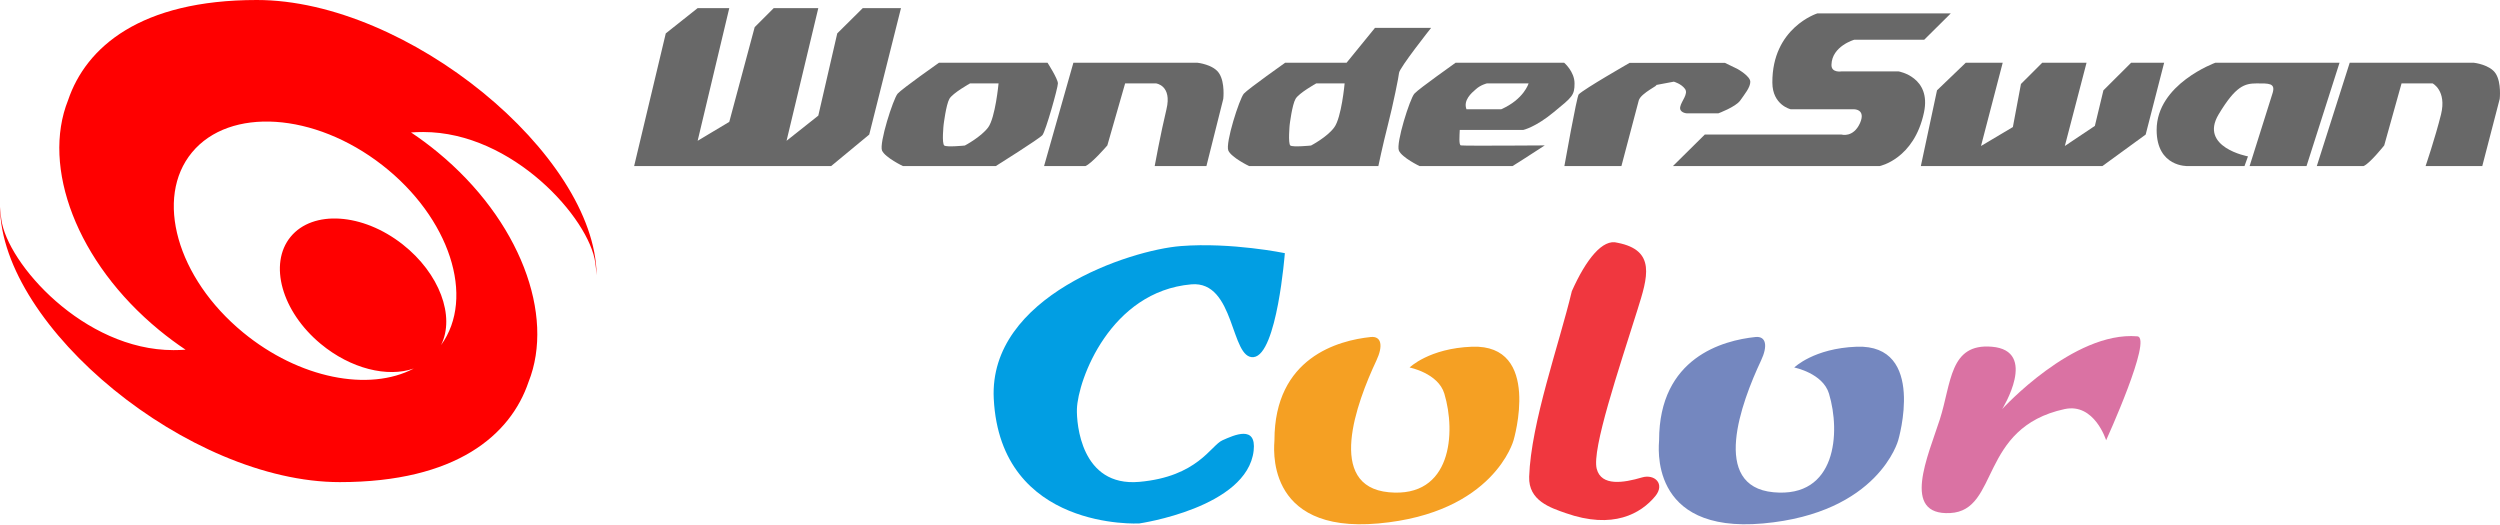
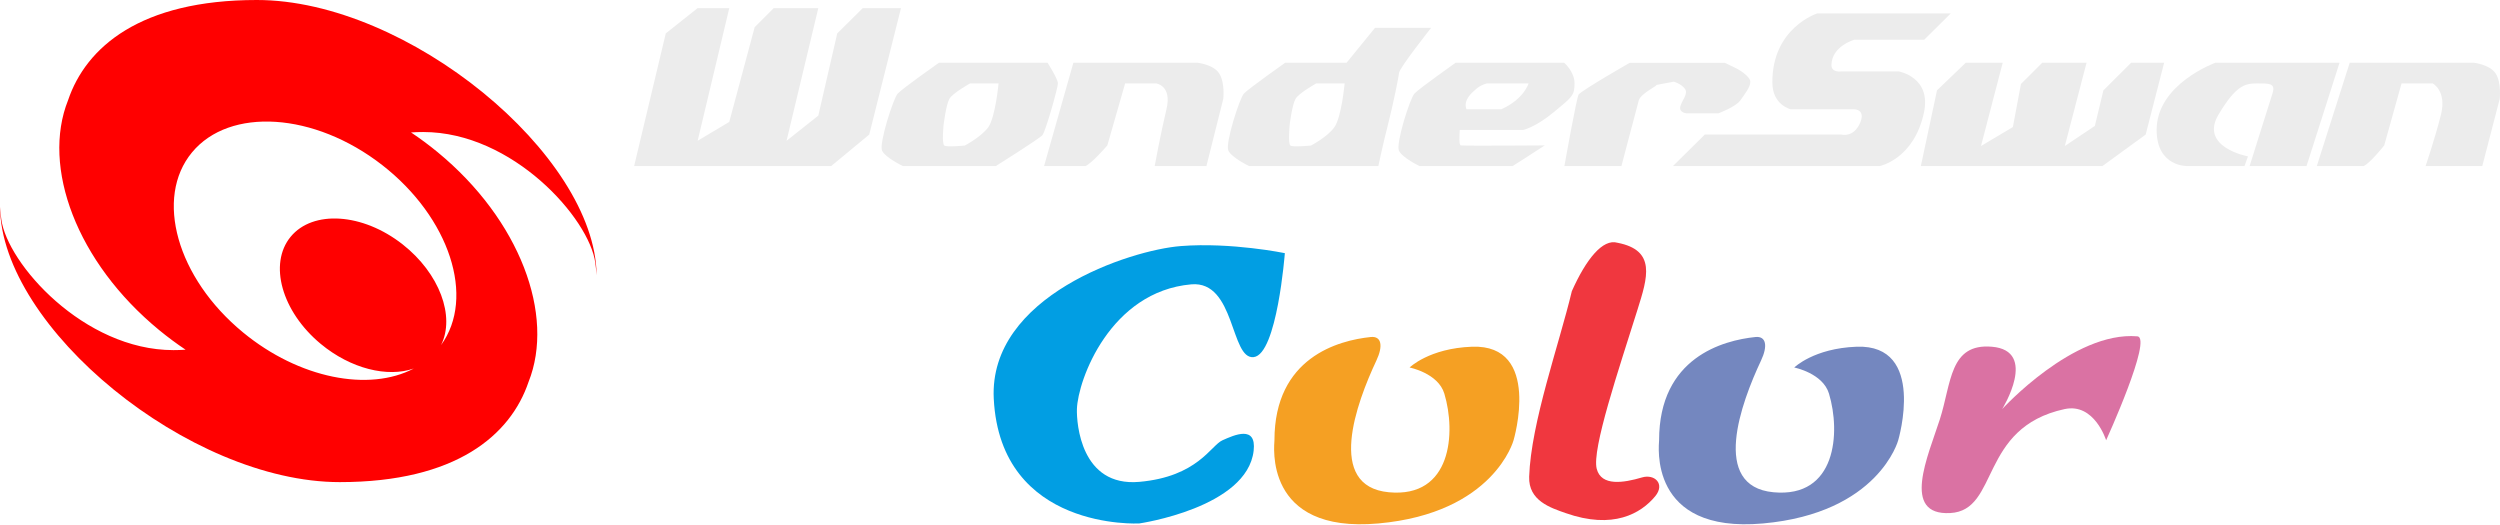
<svg xmlns="http://www.w3.org/2000/svg" version="1.1" id="Layer_1" x="0px" y="0px" width="759.604px" height="159.302px" viewBox="-90.674 86 759.604 159.302" enable-background="new -90.674 86 759.604 159.302" xml:space="preserve">
-   <g>
-     <path fill="#FF0000" d="M34.216,126.241c1.222-0.088,2.456-0.127,3.706-0.127c27.223,0,50.532,26.348,52.282,39.772   c0.186,1.401,0.312,2.661,0.399,3.735C90.238,133.037,33.181,86-12.63,86c-35.406,0-51.91,14.336-57.354,30.431   c-8.116,20.308,2.598,49.249,27.652,69.85c2.622,2.153,5.308,4.146,8.042,5.972c-1.226,0.083-2.456,0.126-3.701,0.126   c-27.222,0-50.538-26.353-52.286-39.776c-0.181-1.401-0.313-2.656-0.396-3.735c0.362,36.583,57.423,83.619,103.23,83.619   c35.406,0,51.909-14.331,57.359-30.43c8.11-20.308-2.597-49.244-27.656-69.851C39.642,130.054,36.951,128.066,34.216,126.241z    M-16.81,187.018c-20.162-16.572-26.949-40.929-15.523-54.718c11.44-13.808,37.154-12.217,57.809,3.867   c20.493,15.967,28.379,40.206,17.857,54.685c4.355-8.711-0.45-21.778-11.666-30.597c-12.163-9.561-27.305-10.508-34.043-2.3   c-6.729,8.198-2.729,22.671,9.145,32.525c9.146,7.588,20.327,10.274,28.283,7.491C21.495,205.119,0.256,201.051-16.81,187.018z" />
-     <g>
-       <path fill="#F0373F" d="M400.795,159.762c-4.492-1.324-9.556,5.023-13.879,14.709c-3.852,16.146-12.414,39.951-12.965,56.377    c-0.25,7.289,6.479,9.426,11.051,11.039c14.471,5.105,22.934,0.111,27.243-5.104c3.1-3.74-0.179-6.859-4.021-5.715    c-5.556,1.643-12.344,2.758-13.746-2.607c-1.545-5.916,6.688-30.225,12.373-48.324    C409.959,170.258,412.587,162.057,400.795,159.762z" />
-       <path fill="#F5A023" d="M325.816,188.401c-9.795,1.012-29.26,6.195-29.26,31.375c0,1.186-3.551,28.43,31.586,25.271    c35.148-3.16,41.064-25.271,41.064-25.271s8.693-29.221-12.636-28.428c-13.017,0.48-18.952,6.316-18.952,6.316    s8.684,1.705,10.559,7.941c3.561,11.822,2.247,31.77-16.876,29.963c-19.192-1.813-9.817-27.166-3.77-40.021    C329.619,191.127,329.105,188.059,325.816,188.401z" />
-       <path fill="#7487BF" d="M442.691,188.401c-9.797,1.012-29.263,6.195-29.263,31.375c0,1.186-3.549,28.43,31.587,25.271    c35.147-3.16,41.065-25.271,41.065-25.271s8.692-29.221-12.636-28.428c-13.017,0.48-18.951,6.316-18.951,6.316    s8.682,1.705,10.557,7.941c3.562,11.822,2.247,31.77-16.876,29.963c-19.192-1.813-9.817-27.166-3.771-40.021    C446.493,191.127,445.98,188.059,442.691,188.401z" />
-       <path fill="#019EE3" d="M211.271,207.143c-1.574-31.197,41.515-45.195,56.857-46.379c15.354-1.194,31.588,2.154,31.588,2.154    s-2.367,30.797-9.477,31.588c-7.1,0.793-5.525-23.295-18.953-22.109c-24.588,2.166-34.455,28.969-34.747,37.902    c-0.129,4.322,1.194,23.686,18.953,22.111c17.769-1.586,21.72-11.061,25.27-12.635c3.56-1.586,10.368-4.703,9.477,3.158    c-1.966,17.367-34.746,22.111-34.746,22.111S213.316,247.372,211.271,207.143z" />
-       <path fill="#DA72A3" d="M501.876,241.887c-15.004,0.793-6.711-17.377-3.159-28.428c3.56-11.063,2.907-23.184,15.793-22.111    c14.249,1.176,3.158,18.953,3.158,18.953s21.641-23.734,41.063-22.109c4.743,0.389-9.477,31.586-9.477,31.586    s-3.551-11.451-12.634-9.477C510.508,215.977,516.885,241.096,501.876,241.887z" />
+   <defs id="defs43" />
+   <g id="g38">
+     <path fill="#FF0000" d="M34.216,126.241c1.222-0.088,2.456-0.127,3.706-0.127c27.223,0,50.532,26.348,52.282,39.772   c0.186,1.401,0.312,2.661,0.399,3.735C90.238,133.037,33.181,86-12.63,86c-35.406,0-51.91,14.336-57.354,30.431   c-8.116,20.308,2.598,49.249,27.652,69.85c2.622,2.153,5.308,4.146,8.042,5.972c-1.226,0.083-2.456,0.126-3.701,0.126   c-27.222,0-50.538-26.353-52.286-39.776c-0.181-1.401-0.313-2.656-0.396-3.735c0.362,36.583,57.423,83.619,103.23,83.619   c35.406,0,51.909-14.331,57.359-30.43c8.11-20.308-2.597-49.244-27.656-69.851C39.642,130.054,36.951,128.066,34.216,126.241z    M-16.81,187.018c-20.162-16.572-26.949-40.929-15.523-54.718c11.44-13.808,37.154-12.217,57.809,3.867   c20.493,15.967,28.379,40.206,17.857,54.685c4.355-8.711-0.45-21.778-11.666-30.597c-12.163-9.561-27.305-10.508-34.043-2.3   c-6.729,8.198-2.729,22.671,9.145,32.525c9.146,7.588,20.327,10.274,28.283,7.491C21.495,205.119,0.256,201.051-16.81,187.018z" id="path2" />
+     <g id="g14">
+       <path fill="#F0373F" d="M400.795,159.762c-4.492-1.324-9.556,5.023-13.879,14.709c-3.852,16.146-12.414,39.951-12.965,56.377    c-0.25,7.289,6.479,9.426,11.051,11.039c14.471,5.105,22.934,0.111,27.243-5.104c3.1-3.74-0.179-6.859-4.021-5.715    c-5.556,1.643-12.344,2.758-13.746-2.607c-1.545-5.916,6.688-30.225,12.373-48.324    C409.959,170.258,412.587,162.057,400.795,159.762z" id="path4" />
+       <path fill="#F5A023" d="M325.816,188.401c-9.795,1.012-29.26,6.195-29.26,31.375c0,1.186-3.551,28.43,31.586,25.271    c35.148-3.16,41.064-25.271,41.064-25.271s8.693-29.221-12.636-28.428c-13.017,0.48-18.952,6.316-18.952,6.316    s8.684,1.705,10.559,7.941c3.561,11.822,2.247,31.77-16.876,29.963c-19.192-1.813-9.817-27.166-3.77-40.021    C329.619,191.127,329.105,188.059,325.816,188.401z" id="path6" />
+       <path fill="#7487BF" d="M442.691,188.401c-9.797,1.012-29.263,6.195-29.263,31.375c0,1.186-3.549,28.43,31.587,25.271    c35.147-3.16,41.065-25.271,41.065-25.271s8.692-29.221-12.636-28.428c-13.017,0.48-18.951,6.316-18.951,6.316    s8.682,1.705,10.557,7.941c3.562,11.822,2.247,31.77-16.876,29.963c-19.192-1.813-9.817-27.166-3.771-40.021    C446.493,191.127,445.98,188.059,442.691,188.401z" id="path8" />
+       <path fill="#019EE3" d="M211.271,207.143c-1.574-31.197,41.515-45.195,56.857-46.379c15.354-1.194,31.588,2.154,31.588,2.154    s-2.367,30.797-9.477,31.588c-7.1,0.793-5.525-23.295-18.953-22.109c-24.588,2.166-34.455,28.969-34.747,37.902    c-0.129,4.322,1.194,23.686,18.953,22.111c17.769-1.586,21.72-11.061,25.27-12.635c3.56-1.586,10.368-4.703,9.477,3.158    c-1.966,17.367-34.746,22.111-34.746,22.111S213.316,247.372,211.271,207.143z" id="path10" />
+       <path fill="#DA72A3" d="M501.876,241.887c-15.004,0.793-6.711-17.377-3.159-28.428c3.56-11.063,2.907-23.184,15.793-22.111    c14.249,1.176,3.158,18.953,3.158,18.953s21.641-23.734,41.063-22.109c4.743,0.389-9.477,31.586-9.477,31.586    s-3.551-11.451-12.634-9.477C510.508,215.977,516.885,241.096,501.876,241.887z" id="path12" />
    </g>
-     <g>
-       <polygon fill="#686868" points="102,136.463 111.615,96.149 121.299,88.465 130.911,88.465 121.299,128.778 130.911,123.025     138.628,94.254 144.417,88.465 157.961,88.465 148.313,128.778 157.961,121.129 163.716,96.149 171.47,88.465 183.083,88.465     173.436,126.885 161.855,136.463   " />
-       <polygon fill="#686868" points="492.958,136.463 497.871,113.448 506.605,105.061 517.832,105.061 511.238,130.358     520.92,124.604 523.376,111.517 529.834,105.061 543.306,105.061 536.708,130.358 545.833,124.252 548.429,113.448     556.848,105.061 566.883,105.061 561.27,126.885 548.113,136.463   " />
-       <path fill="#686868" d="M417.63,136.463l9.683-9.578h41.543c0,0,3.575,1.053,5.615-3.473c1.857-4.213-1.756-4.213-1.756-4.213    H453.42c0,0-5.543-1.265-5.578-8.07c-0.104-16.733,13.648-21.051,13.648-21.051h40.556l-8.067,8h-21.264    c0,0-6.771,1.93-6.913,7.58c-0.104,2.562,3.054,2.035,3.054,2.035h17.33c0,0,10.034,1.684,7.721,12.49    c-3.021,14.21-13.475,16.279-13.475,16.279H417.63L417.63,136.463z" />
-       <path fill="#686868" d="M384.648,136.463h17.33l5.266-19.928c0.632-2.316,6.736-4.945,5.124-4.668    c-1.58,0.281,5.543-1.054,5.543-1.054s2.243,0.632,3.368,2.177c1.158,1.508-1.125,3.754-1.44,5.51    c-0.313,1.752,1.931,1.928,1.931,1.928h9.684c0,0,5.196-1.928,6.601-3.857c1.369-1.964,3.084-4,3.084-5.72    s-3.823-3.858-3.823-3.858l-3.896-1.896h-28.945c0,0-13.854,7.933-15.471,9.579C388.438,115.167,384.648,136.463,384.648,136.463z    " />
-       <path fill="#686868" d="M182.063,114.463c-1.332,1.543-5.682,15.088-4.735,17.297c0.981,2.143,6.35,4.701,6.35,4.701h28.208    c0,0,13.157-8.246,14.174-9.404c0.983-1.191,4.702-14.35,4.702-15.721c0-1.369-3.157-6.278-3.157-6.278h-32.98    C194.625,105.061,183.436,112.92,182.063,114.463z M204.063,111.342h8.668c0,0-0.982,10.422-3.157,13.365    c-2.21,2.949-7.087,5.51-7.087,5.51s-5.473,0.563-6.245,0c-0.808-0.631-0.211-6.28-0.211-6.28s0.737-6.104,1.754-7.894    C198.768,114.29,204.063,111.342,204.063,111.342z" />
-       <path fill="#686868" d="M287.251,114.463c-1.333,1.543-5.683,15.088-4.701,17.297c0.982,2.143,6.315,4.701,6.315,4.701h39.26    c0,0,1.299-6.246,2.914-12.563c1.542-5.931,3.368-15.048,3.368-15.72c0-1.404,9.754-13.717,9.754-13.717h-17.054l-8.627,10.594    h-18.668C299.85,105.061,288.657,112.92,287.251,114.463z M309.25,111.342h8.63c0,0-0.948,10.422-3.159,13.365    c-2.142,2.949-7.052,5.51-7.052,5.51s-5.473,0.563-6.281,0c-0.737-0.631-0.209-6.28-0.209-6.28s0.737-6.104,1.789-7.894    C303.951,114.29,309.25,111.342,309.25,111.342z" />
-       <path fill="#686868" d="M226.555,136.463l8.911-31.402h37.683c0,0,4.982,0.525,6.666,3.333c1.754,2.81,1.193,7.649,1.193,7.649    l-5.123,20.42h-15.719c0,0,1.825-9.998,3.579-17.264c1.754-7.264-3.157-7.857-3.157-7.857h-9.402l-5.403,18.84    c0,0-4.702,5.473-6.666,6.281H226.555z" />
-       <path fill="#686868" d="M613.265,136.463l10.001-31.402h37.684c0,0,4.945,0.525,6.701,3.333c1.756,2.81,1.193,7.649,1.193,7.649    l-5.3,20.42h-17.226c0,0,2.875-8.42,4.7-15.721c1.755-7.228-2.563-9.402-2.563-9.402h-9.438l-5.265,18.84    c0,0-4.348,5.474-6.278,6.281h-14.212v0.002H613.265z" />
-       <path fill="#686868" d="M339.071,114.463c-1.37,1.543-5.647,15.088-4.699,17.297c0.946,2.143,6.278,4.701,6.278,4.701h28.246    c0,0,5.613-3.51,9.791-6.281c0,0-24.002,0.176-25.475,0c-0.665-0.07-0.42-2.979-0.35-4.699h19.296c0,0,3.719-0.809,9.262-5.404    c5.617-4.595,6.315-5.089,6.315-8.736c0-3.611-3.158-6.281-3.158-6.281H351.6C351.668,105.061,340.441,112.92,339.071,114.463z     M361.107,111.342h12.666c0,0-1.403,4.809-8.314,7.857h-10.561c-1.019-2.734,1.474-4.91,2.877-6.105    C359.248,111.762,361.107,111.342,361.107,111.342z" />
-       <path fill="#686868" d="M592.846,136.463c0,0,5.333-16.877,7.02-22.28c0.842-2.946-1.123-2.841-4.844-2.841    c-3.722,0-6.422,0.806-11.578,9.4c-6.035,10.035,8.91,12.772,8.91,12.772l-1.054,2.944h-17.259c0,0-9.439,0.388-9.439-10.979    c0-13.964,17.856-20.423,17.856-20.423h37.717l-10.033,31.402h-17.296V136.463L592.846,136.463z" />
+     <g id="g36">
+       <polygon fill="#686868" points="102,136.463 111.615,96.149 121.299,88.465 130.911,88.465 121.299,128.778 130.911,123.025     138.628,94.254 144.417,88.465 157.961,88.465 148.313,128.778 157.961,121.129 163.716,96.149 171.47,88.465 183.083,88.465     173.436,126.885 161.855,136.463   " id="polygon16" style="fill:#ececec" />
+       <polygon fill="#686868" points="492.958,136.463 497.871,113.448 506.605,105.061 517.832,105.061 511.238,130.358     520.92,124.604 523.376,111.517 529.834,105.061 543.306,105.061 536.708,130.358 545.833,124.252 548.429,113.448     556.848,105.061 566.883,105.061 561.27,126.885 548.113,136.463   " id="polygon18" style="fill:#ececec" />
+       <path fill="#686868" d="M417.63,136.463l9.683-9.578h41.543c0,0,3.575,1.053,5.615-3.473c1.857-4.213-1.756-4.213-1.756-4.213    H453.42c0,0-5.543-1.265-5.578-8.07c-0.104-16.733,13.648-21.051,13.648-21.051h40.556l-8.067,8h-21.264    c0,0-6.771,1.93-6.913,7.58c-0.104,2.562,3.054,2.035,3.054,2.035h17.33c0,0,10.034,1.684,7.721,12.49    c-3.021,14.21-13.475,16.279-13.475,16.279H417.63L417.63,136.463z" id="path20" style="fill:#ececec" />
+       <path fill="#686868" d="M384.648,136.463h17.33l5.266-19.928c0.632-2.316,6.736-4.945,5.124-4.668    c-1.58,0.281,5.543-1.054,5.543-1.054s2.243,0.632,3.368,2.177c1.158,1.508-1.125,3.754-1.44,5.51    c-0.313,1.752,1.931,1.928,1.931,1.928h9.684c0,0,5.196-1.928,6.601-3.857c1.369-1.964,3.084-4,3.084-5.72    s-3.823-3.858-3.823-3.858l-3.896-1.896h-28.945c0,0-13.854,7.933-15.471,9.579C388.438,115.167,384.648,136.463,384.648,136.463z    " id="path22" style="fill:#ececec" />
+       <path fill="#686868" d="M182.063,114.463c-1.332,1.543-5.682,15.088-4.735,17.297c0.981,2.143,6.35,4.701,6.35,4.701h28.208    c0,0,13.157-8.246,14.174-9.404c0.983-1.191,4.702-14.35,4.702-15.721c0-1.369-3.157-6.278-3.157-6.278h-32.98    C194.625,105.061,183.436,112.92,182.063,114.463z M204.063,111.342h8.668c0,0-0.982,10.422-3.157,13.365    c-2.21,2.949-7.087,5.51-7.087,5.51s-5.473,0.563-6.245,0c-0.808-0.631-0.211-6.28-0.211-6.28s0.737-6.104,1.754-7.894    C198.768,114.29,204.063,111.342,204.063,111.342z" id="path24" style="fill:#ececec" />
+       <path fill="#686868" d="M287.251,114.463c-1.333,1.543-5.683,15.088-4.701,17.297c0.982,2.143,6.315,4.701,6.315,4.701h39.26    c0,0,1.299-6.246,2.914-12.563c1.542-5.931,3.368-15.048,3.368-15.72c0-1.404,9.754-13.717,9.754-13.717h-17.054l-8.627,10.594    h-18.668C299.85,105.061,288.657,112.92,287.251,114.463z M309.25,111.342h8.63c0,0-0.948,10.422-3.159,13.365    c-2.142,2.949-7.052,5.51-7.052,5.51s-5.473,0.563-6.281,0c-0.737-0.631-0.209-6.28-0.209-6.28s0.737-6.104,1.789-7.894    C303.951,114.29,309.25,111.342,309.25,111.342z" id="path26" style="fill:#ececec" />
+       <path fill="#686868" d="M226.555,136.463l8.911-31.402h37.683c0,0,4.982,0.525,6.666,3.333c1.754,2.81,1.193,7.649,1.193,7.649    l-5.123,20.42h-15.719c0,0,1.825-9.998,3.579-17.264c1.754-7.264-3.157-7.857-3.157-7.857h-9.402l-5.403,18.84    c0,0-4.702,5.473-6.666,6.281H226.555z" id="path28" style="fill:#ececec" />
+       <path fill="#686868" d="M613.265,136.463l10.001-31.402h37.684c0,0,4.945,0.525,6.701,3.333c1.756,2.81,1.193,7.649,1.193,7.649    l-5.3,20.42h-17.226c0,0,2.875-8.42,4.7-15.721c1.755-7.228-2.563-9.402-2.563-9.402h-9.438l-5.265,18.84    c0,0-4.348,5.474-6.278,6.281h-14.212v0.002H613.265z" id="path30" style="fill:#ececec" />
+       <path fill="#686868" d="M339.071,114.463c-1.37,1.543-5.647,15.088-4.699,17.297c0.946,2.143,6.278,4.701,6.278,4.701h28.246    c0,0,5.613-3.51,9.791-6.281c0,0-24.002,0.176-25.475,0c-0.665-0.07-0.42-2.979-0.35-4.699h19.296c0,0,3.719-0.809,9.262-5.404    c5.617-4.595,6.315-5.089,6.315-8.736c0-3.611-3.158-6.281-3.158-6.281H351.6C351.668,105.061,340.441,112.92,339.071,114.463z     M361.107,111.342h12.666c0,0-1.403,4.809-8.314,7.857h-10.561c-1.019-2.734,1.474-4.91,2.877-6.105    C359.248,111.762,361.107,111.342,361.107,111.342z" id="path32" style="fill:#ececec" />
+       <path fill="#686868" d="M592.846,136.463c0,0,5.333-16.877,7.02-22.28c0.842-2.946-1.123-2.841-4.844-2.841    c-3.722,0-6.422,0.806-11.578,9.4c-6.035,10.035,8.91,12.772,8.91,12.772l-1.054,2.944h-17.259c0,0-9.439,0.388-9.439-10.979    c0-13.964,17.856-20.423,17.856-20.423h37.717l-10.033,31.402h-17.296V136.463L592.846,136.463z" id="path34" style="fill:#ececec" />
    </g>
  </g>
</svg>
